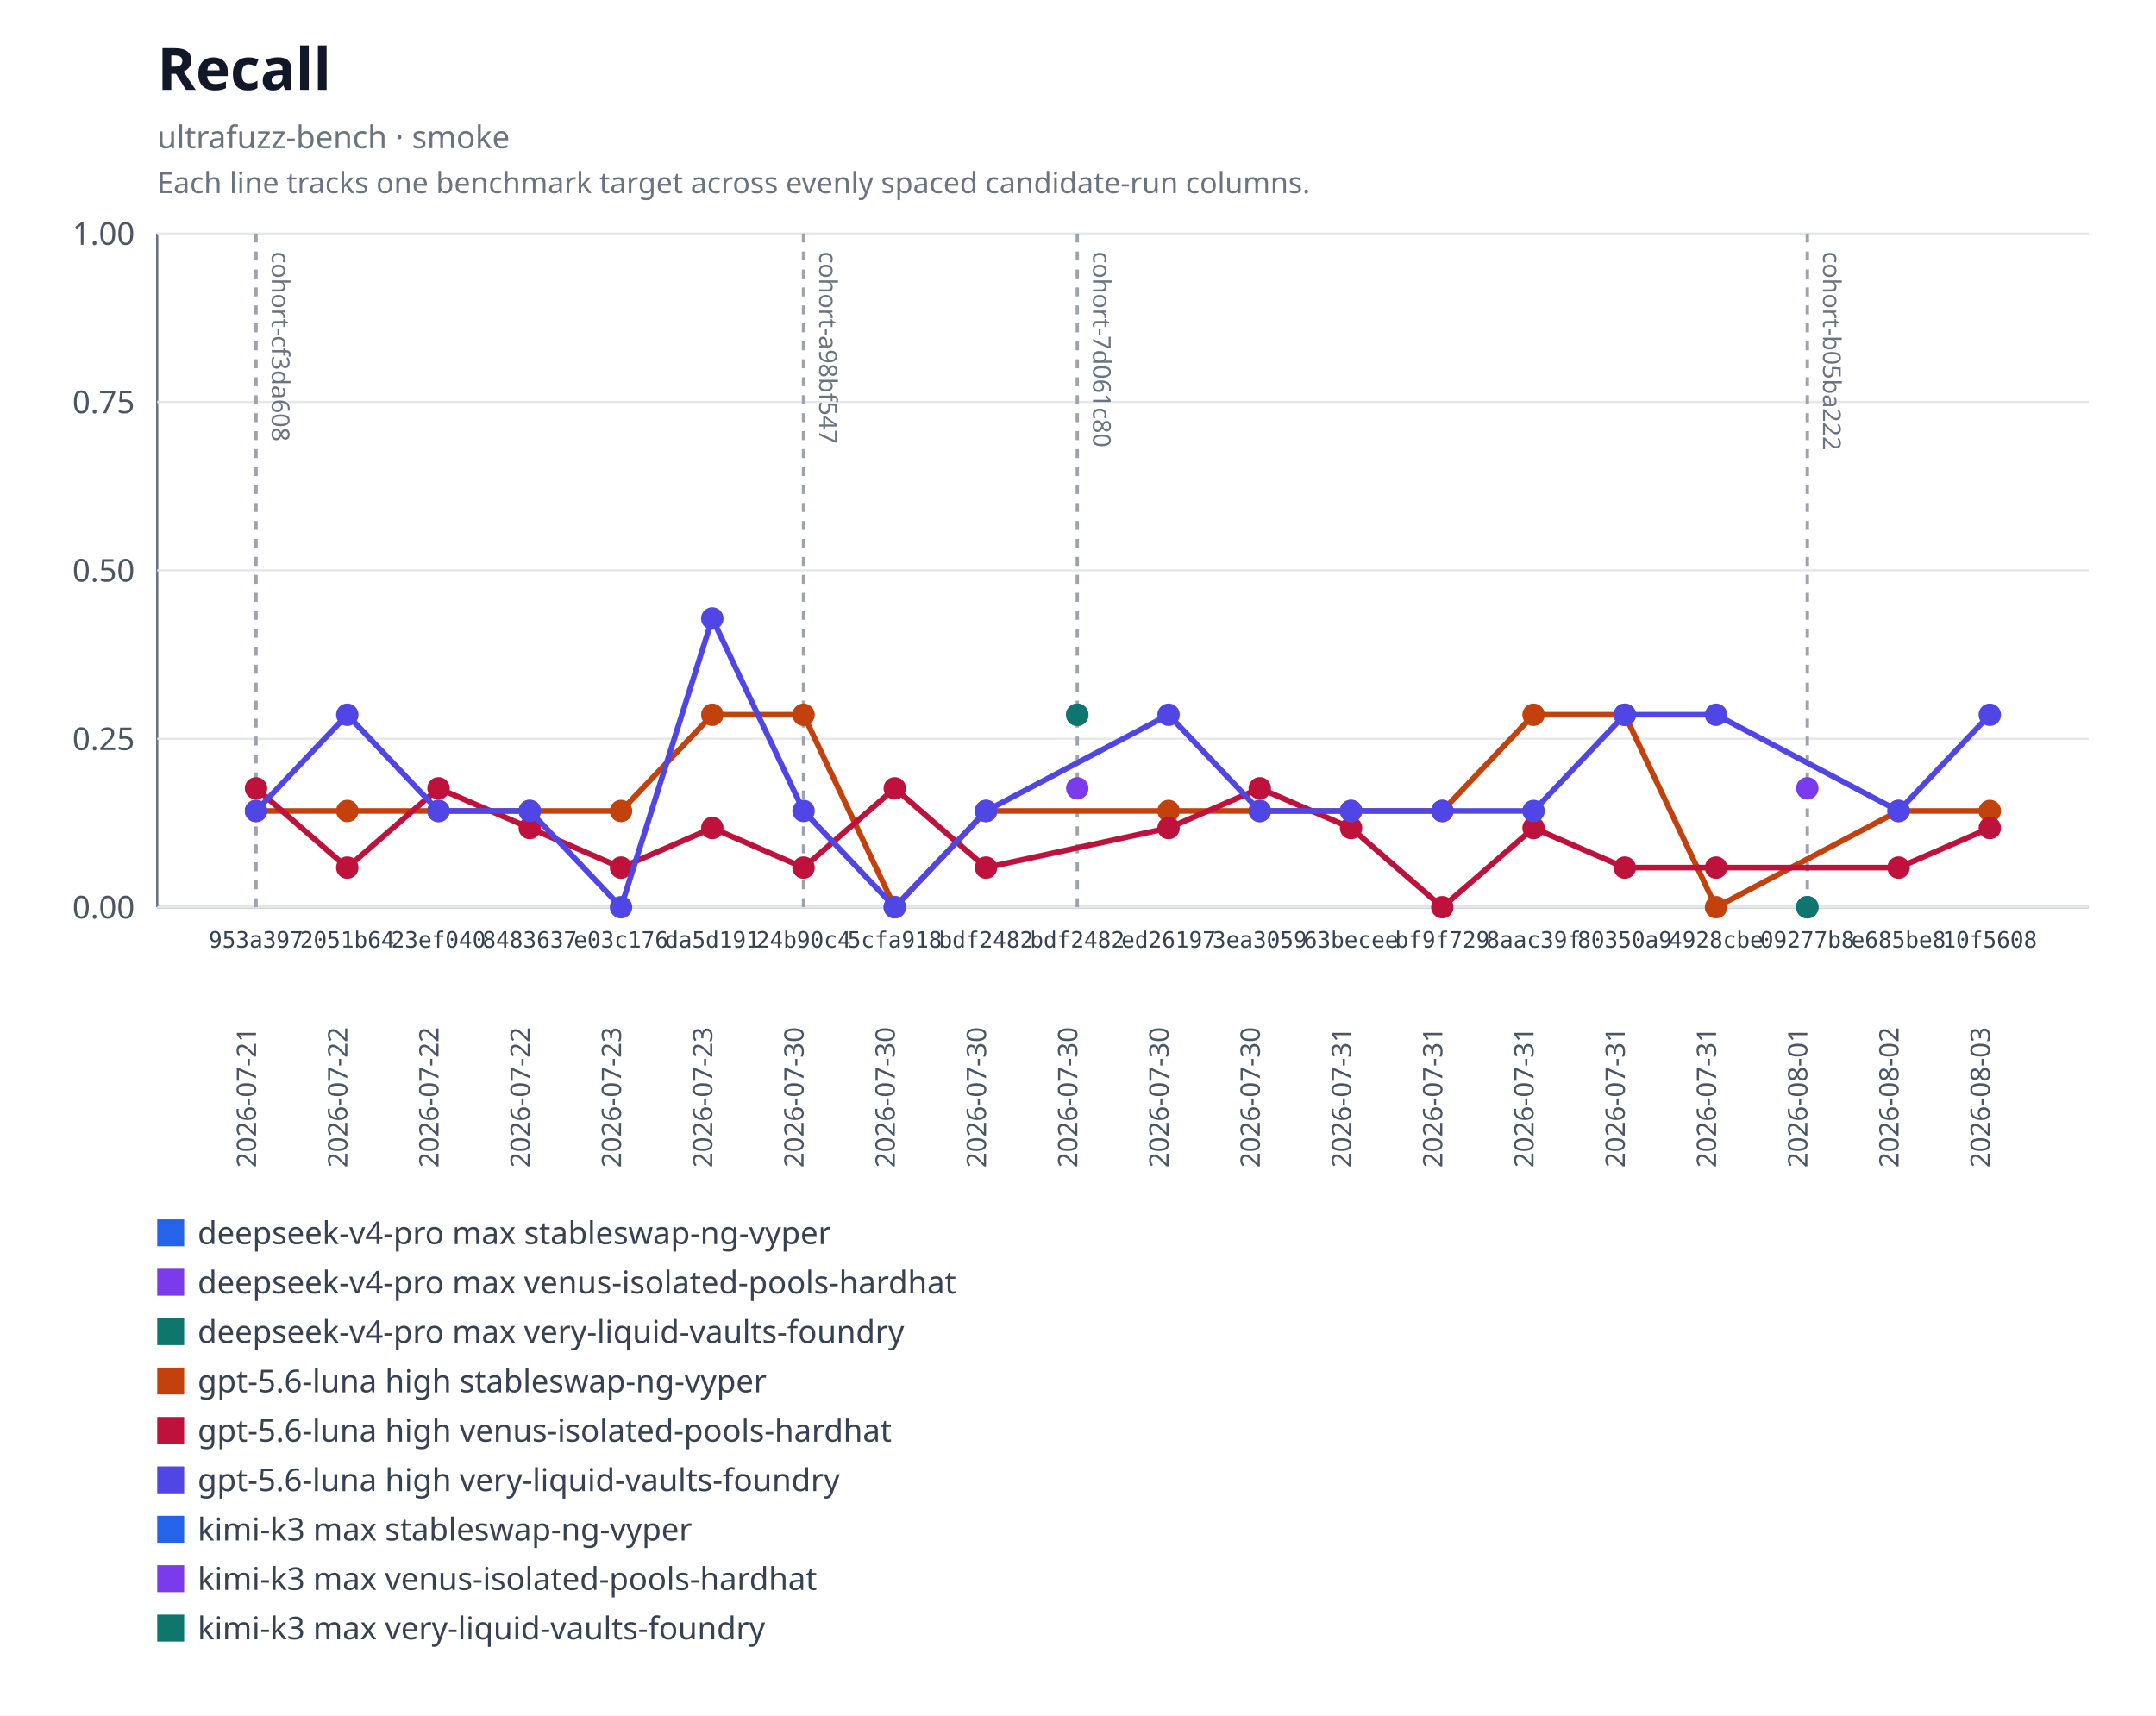
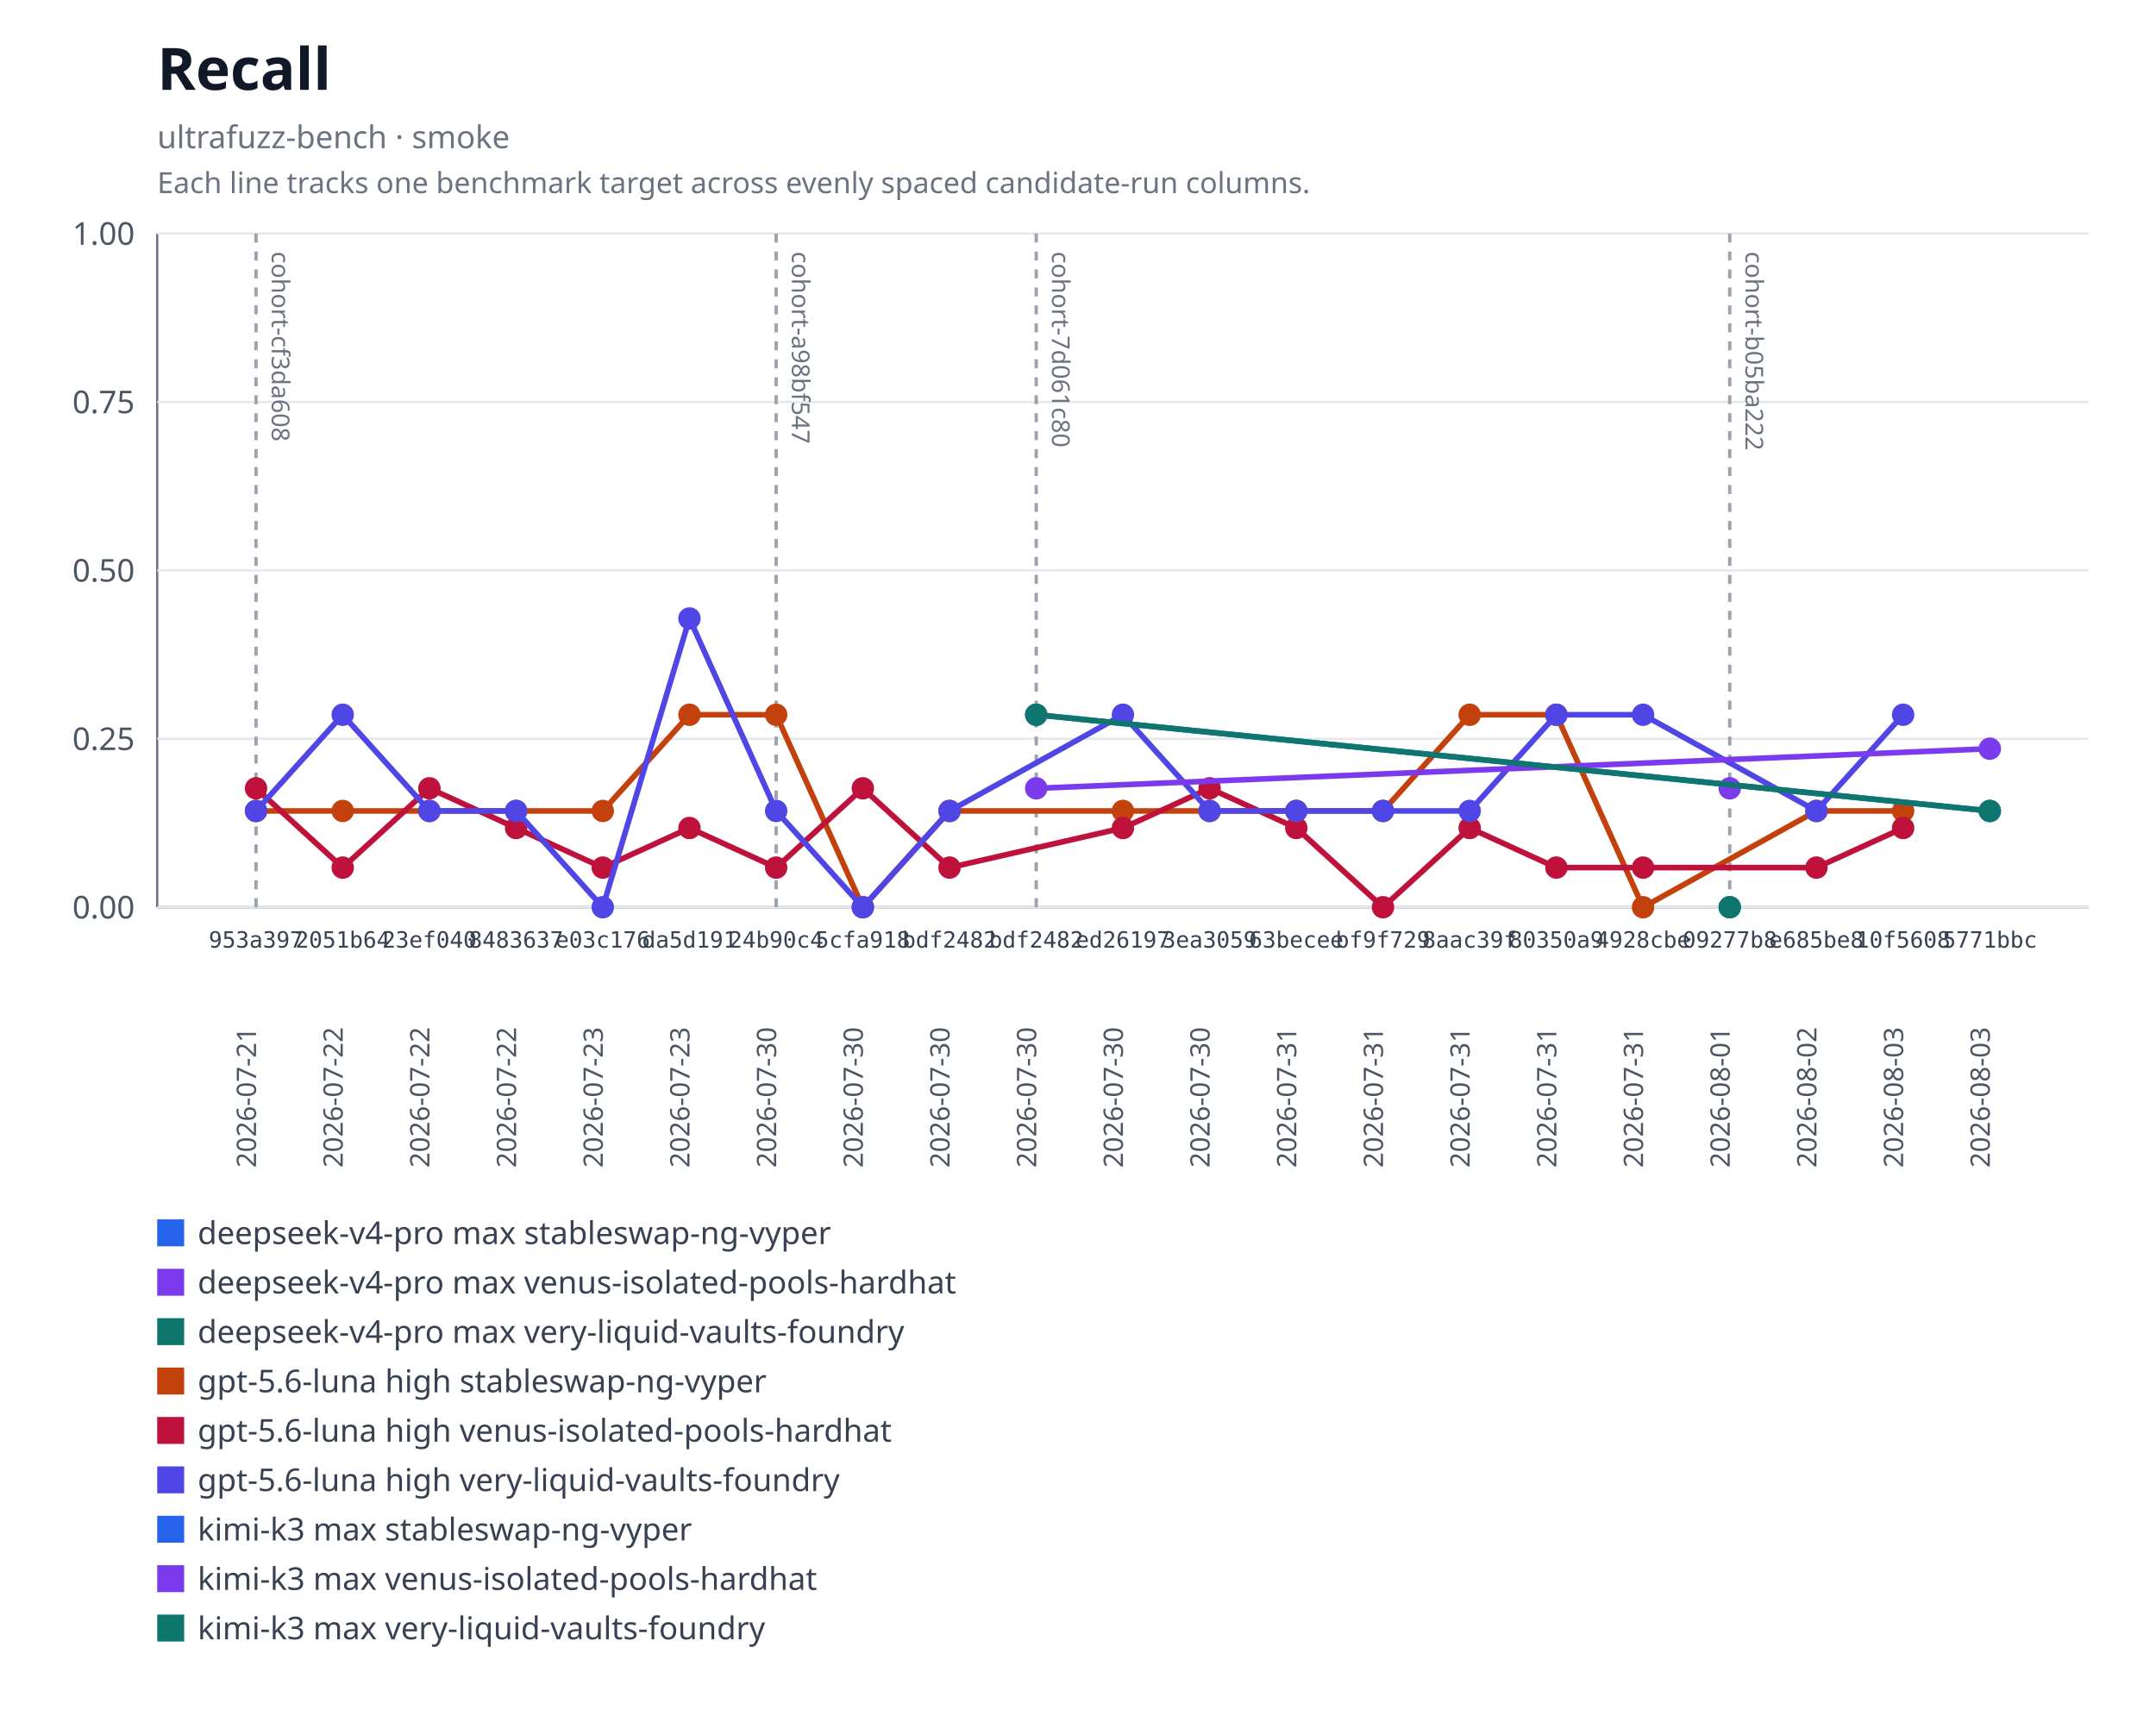
<svg xmlns="http://www.w3.org/2000/svg" xmlns:xlink="http://www.w3.org/1999/xlink" width="960" height="764" viewBox="0 0 960 764" role="img" aria-labelledby="title desc">
  <rect width="960" height="764" fill="#ffffff" />
  <text x="70" y="40" font-family="system-ui, sans-serif" font-size="26" font-weight="600" fill="#111827">Recall</text>
  <text x="70" y="66" font-family="system-ui, sans-serif" font-size="14" fill="#6b7280">ultrafuzz-bench · smoke</text>
  <text x="70" y="86" font-family="system-ui, sans-serif" font-size="13" fill="#6b7280">Each line tracks one benchmark target across evenly spaced candidate-run columns.</text>
  <line x1="70" y1="104" x2="70" y2="404" stroke="#6b7280" />
  <line x1="70" y1="404" x2="930" y2="404" stroke="#6b7280" />
  <line x1="70" y1="404" x2="930" y2="404" stroke="#e5e7eb" />
  <text x="60" y="409" text-anchor="end" font-family="system-ui, sans-serif" font-size="14" fill="#4b5563">0.00</text>
  <line x1="70" y1="329" x2="930" y2="329" stroke="#e5e7eb" />
  <text x="60" y="334" text-anchor="end" font-family="system-ui, sans-serif" font-size="14" fill="#4b5563">0.25</text>
  <line x1="70" y1="254" x2="930" y2="254" stroke="#e5e7eb" />
  <text x="60" y="259" text-anchor="end" font-family="system-ui, sans-serif" font-size="14" fill="#4b5563">0.50</text>
  <line x1="70" y1="179" x2="930" y2="179" stroke="#e5e7eb" />
  <text x="60" y="184" text-anchor="end" font-family="system-ui, sans-serif" font-size="14" fill="#4b5563">0.75</text>
  <line x1="70" y1="104" x2="930" y2="104" stroke="#e5e7eb" />
  <text x="60" y="109" text-anchor="end" font-family="system-ui, sans-serif" font-size="14" fill="#4b5563">1.00</text>
  <g data-lineage-marker="cohort-cf3da608">
    <line x1="114" y1="104" x2="114" y2="404" stroke="#9ca3af" stroke-width="1.5" stroke-dasharray="4 4" />
    <text transform="translate(121,112) rotate(90)" text-anchor="start" font-family="system-ui, sans-serif" font-size="11" fill="#6b7280">cohort-cf3da608</text>
  </g>
  <g data-lineage-marker="cohort-a98bf547">
-     <line x1="357.79" y1="104" x2="357.79" y2="404" stroke="#9ca3af" stroke-width="1.5" stroke-dasharray="4 4" />
-     <text transform="translate(364.79,112) rotate(90)" text-anchor="start" font-family="system-ui, sans-serif" font-size="11" fill="#6b7280">cohort-a98bf547</text>
+     <line x1="345.6" y1="104" x2="345.6" y2="404" stroke="#9ca3af" stroke-width="1.5" stroke-dasharray="4 4" />
+     <text transform="translate(352.6,112) rotate(90)" text-anchor="start" font-family="system-ui, sans-serif" font-size="11" fill="#6b7280">cohort-a98bf547</text>
  </g>
  <g data-lineage-marker="cohort-7d061c80">
-     <line x1="479.68" y1="104" x2="479.68" y2="404" stroke="#9ca3af" stroke-width="1.5" stroke-dasharray="4 4" />
-     <text transform="translate(486.68,112) rotate(90)" text-anchor="start" font-family="system-ui, sans-serif" font-size="11" fill="#6b7280">cohort-7d061c80</text>
+     <line x1="461.4" y1="104" x2="461.4" y2="404" stroke="#9ca3af" stroke-width="1.5" stroke-dasharray="4 4" />
+     <text transform="translate(468.4,112) rotate(90)" text-anchor="start" font-family="system-ui, sans-serif" font-size="11" fill="#6b7280">cohort-7d061c80</text>
  </g>
  <g data-lineage-marker="cohort-b05ba222">
-     <line x1="804.74" y1="104" x2="804.74" y2="404" stroke="#9ca3af" stroke-width="1.5" stroke-dasharray="4 4" />
-     <text transform="translate(811.74,112) rotate(90)" text-anchor="start" font-family="system-ui, sans-serif" font-size="11" fill="#6b7280">cohort-b05ba222</text>
+     <line x1="770.2" y1="104" x2="770.2" y2="404" stroke="#9ca3af" stroke-width="1.5" stroke-dasharray="4 4" />
+     <text transform="translate(777.2,112) rotate(90)" text-anchor="start" font-family="system-ui, sans-serif" font-size="11" fill="#6b7280">cohort-b05ba222</text>
  </g>
  <a href="https://github.com/monad-developers/ultrafuzz/commit/09277b81397d06cf697403a863c8f29f4e2320b9" xlink:href="https://github.com/monad-developers/ultrafuzz/commit/09277b81397d06cf697403a863c8f29f4e2320b9">
-     <circle cx="804.74" cy="404" r="5" fill="#2563eb" />
+     <circle cx="770.2" cy="404" r="5" fill="#2563eb" />
  </a>
  <a href="https://github.com/monad-developers/ultrafuzz/commit/09277b81397d06cf697403a863c8f29f4e2320b9" xlink:href="https://github.com/monad-developers/ultrafuzz/commit/09277b81397d06cf697403a863c8f29f4e2320b9">
-     <circle cx="804.74" cy="351.05" r="5" fill="#7c3aed" />
+     <circle cx="770.2" cy="351.05" r="5" fill="#7c3aed" />
  </a>
  <a href="https://github.com/monad-developers/ultrafuzz/commit/09277b81397d06cf697403a863c8f29f4e2320b9" xlink:href="https://github.com/monad-developers/ultrafuzz/commit/09277b81397d06cf697403a863c8f29f4e2320b9">
-     <circle cx="804.74" cy="404" r="5" fill="#0f766e" />
-   </a>
-   <polyline fill="none" stroke="#c2410c" stroke-width="2.5" points="114,361.13 154.63,361.13 195.26,361.13 235.89,361.13 276.53,361.13 317.16,318.29 357.79,318.29 398.42,404 439.05,361.13 520.32,361.13 560.95,361.13 601.58,361.13 642.21,361.13 682.84,318.29 723.47,318.29 764.11,404 845.37,361.13 886,361.13" />
+     <circle cx="770.2" cy="404" r="5" fill="#0f766e" />
+   </a>
+   <polyline fill="none" stroke="#c2410c" stroke-width="2.5" points="114,361.13 152.6,361.13 191.2,361.13 229.8,361.13 268.4,361.13 307,318.29 345.6,318.29 384.2,404 422.8,361.13 500,361.13 538.6,361.13 577.2,361.13 615.8,361.13 654.4,318.29 693,318.29 731.6,404 808.8,361.13 847.4,361.13" />
  <a href="https://github.com/monad-developers/ultrafuzz/commit/953a397a860307d3061eef2cad69c80d09ef20f5" xlink:href="https://github.com/monad-developers/ultrafuzz/commit/953a397a860307d3061eef2cad69c80d09ef20f5">
    <circle cx="114" cy="361.13" r="5" fill="#c2410c" />
  </a>
  <a href="https://github.com/monad-developers/ultrafuzz/commit/2051b642d9e31e9402ce1ec8a00b70cc27801f16" xlink:href="https://github.com/monad-developers/ultrafuzz/commit/2051b642d9e31e9402ce1ec8a00b70cc27801f16">
-     <circle cx="154.63" cy="361.13" r="5" fill="#c2410c" />
+     <circle cx="152.6" cy="361.13" r="5" fill="#c2410c" />
  </a>
  <a href="https://github.com/monad-developers/ultrafuzz/commit/23ef040e5ad66603354e3395f7eac77df9b76f06" xlink:href="https://github.com/monad-developers/ultrafuzz/commit/23ef040e5ad66603354e3395f7eac77df9b76f06">
-     <circle cx="195.26" cy="361.13" r="5" fill="#c2410c" />
+     <circle cx="191.2" cy="361.13" r="5" fill="#c2410c" />
  </a>
  <a href="https://github.com/monad-developers/ultrafuzz/commit/84836379f09e6e84ff0da059f7e26a2a38e4cc98" xlink:href="https://github.com/monad-developers/ultrafuzz/commit/84836379f09e6e84ff0da059f7e26a2a38e4cc98">
-     <circle cx="235.89" cy="361.13" r="5" fill="#c2410c" />
+     <circle cx="229.8" cy="361.13" r="5" fill="#c2410c" />
  </a>
  <a href="https://github.com/monad-developers/ultrafuzz/commit/e03c176587f695fe711b8123f88c2cbbcfca36af" xlink:href="https://github.com/monad-developers/ultrafuzz/commit/e03c176587f695fe711b8123f88c2cbbcfca36af">
-     <circle cx="276.53" cy="361.13" r="5" fill="#c2410c" />
+     <circle cx="268.4" cy="361.13" r="5" fill="#c2410c" />
  </a>
  <a href="https://github.com/monad-developers/ultrafuzz/commit/da5d191b03f61b4e07149c10d29bbd7542511889" xlink:href="https://github.com/monad-developers/ultrafuzz/commit/da5d191b03f61b4e07149c10d29bbd7542511889">
-     <circle cx="317.16" cy="318.29" r="5" fill="#c2410c" />
+     <circle cx="307" cy="318.29" r="5" fill="#c2410c" />
  </a>
  <a href="https://github.com/monad-developers/ultrafuzz/commit/24b90c4d2a03ece561b3b1b988cfa2508c088013" xlink:href="https://github.com/monad-developers/ultrafuzz/commit/24b90c4d2a03ece561b3b1b988cfa2508c088013">
-     <circle cx="357.79" cy="318.29" r="5" fill="#c2410c" />
+     <circle cx="345.6" cy="318.29" r="5" fill="#c2410c" />
  </a>
  <a href="https://github.com/monad-developers/ultrafuzz/commit/5cfa918db7448aeb92b6b8aa66f687a9359b71e6" xlink:href="https://github.com/monad-developers/ultrafuzz/commit/5cfa918db7448aeb92b6b8aa66f687a9359b71e6">
-     <circle cx="398.42" cy="404" r="5" fill="#c2410c" />
-   </a>
-   <a href="https://github.com/monad-developers/ultrafuzz/commit/bdf2482db2ad359aa9b48775e73206fa37f32278" xlink:href="https://github.com/monad-developers/ultrafuzz/commit/bdf2482db2ad359aa9b48775e73206fa37f32278">
-     <circle cx="439.05" cy="361.13" r="5" fill="#c2410c" />
+     <circle cx="384.2" cy="404" r="5" fill="#c2410c" />
+   </a>
+   <a href="https://github.com/monad-developers/ultrafuzz/commit/bdf2482db2ad359aa9b48775e73206fa37f32278" xlink:href="https://github.com/monad-developers/ultrafuzz/commit/bdf2482db2ad359aa9b48775e73206fa37f32278">
+     <circle cx="422.8" cy="361.13" r="5" fill="#c2410c" />
  </a>
  <a href="https://github.com/monad-developers/ultrafuzz/commit/ed26197c6c6cf5c7d21e35b9f2c9f5cb85fcac8e" xlink:href="https://github.com/monad-developers/ultrafuzz/commit/ed26197c6c6cf5c7d21e35b9f2c9f5cb85fcac8e">
-     <circle cx="520.32" cy="361.13" r="5" fill="#c2410c" />
+     <circle cx="500" cy="361.13" r="5" fill="#c2410c" />
  </a>
  <a href="https://github.com/monad-developers/ultrafuzz/commit/3ea30591805bdb0dda96ae56efa08419e7b4a506" xlink:href="https://github.com/monad-developers/ultrafuzz/commit/3ea30591805bdb0dda96ae56efa08419e7b4a506">
-     <circle cx="560.95" cy="361.13" r="5" fill="#c2410c" />
+     <circle cx="538.6" cy="361.13" r="5" fill="#c2410c" />
  </a>
  <a href="https://github.com/monad-developers/ultrafuzz/commit/63becee294476e3e750a79163c01634138b94282" xlink:href="https://github.com/monad-developers/ultrafuzz/commit/63becee294476e3e750a79163c01634138b94282">
-     <circle cx="601.58" cy="361.13" r="5" fill="#c2410c" />
+     <circle cx="577.2" cy="361.13" r="5" fill="#c2410c" />
  </a>
  <a href="https://github.com/monad-developers/ultrafuzz/commit/bf9f729656bd4d2b0e8860c560cc3a1716a3dca0" xlink:href="https://github.com/monad-developers/ultrafuzz/commit/bf9f729656bd4d2b0e8860c560cc3a1716a3dca0">
-     <circle cx="642.21" cy="361.13" r="5" fill="#c2410c" />
+     <circle cx="615.8" cy="361.13" r="5" fill="#c2410c" />
  </a>
  <a href="https://github.com/monad-developers/ultrafuzz/commit/8aac39f661655f98f6e9ba2be71c079d650e2223" xlink:href="https://github.com/monad-developers/ultrafuzz/commit/8aac39f661655f98f6e9ba2be71c079d650e2223">
-     <circle cx="682.84" cy="318.29" r="5" fill="#c2410c" />
+     <circle cx="654.4" cy="318.29" r="5" fill="#c2410c" />
  </a>
  <a href="https://github.com/monad-developers/ultrafuzz/commit/80350a94d72cb12c6e22427fcc925ba21777a309" xlink:href="https://github.com/monad-developers/ultrafuzz/commit/80350a94d72cb12c6e22427fcc925ba21777a309">
-     <circle cx="723.47" cy="318.29" r="5" fill="#c2410c" />
+     <circle cx="693" cy="318.29" r="5" fill="#c2410c" />
  </a>
  <a href="https://github.com/monad-developers/ultrafuzz/commit/4928cbe154027060b4b9d9e63e9414a6a0547022" xlink:href="https://github.com/monad-developers/ultrafuzz/commit/4928cbe154027060b4b9d9e63e9414a6a0547022">
-     <circle cx="764.11" cy="404" r="5" fill="#c2410c" />
+     <circle cx="731.6" cy="404" r="5" fill="#c2410c" />
  </a>
  <a href="https://github.com/monad-developers/ultrafuzz/commit/e685be803fb66b20e1a95861e825977bfb44688d" xlink:href="https://github.com/monad-developers/ultrafuzz/commit/e685be803fb66b20e1a95861e825977bfb44688d">
-     <circle cx="845.37" cy="361.13" r="5" fill="#c2410c" />
+     <circle cx="808.8" cy="361.13" r="5" fill="#c2410c" />
  </a>
  <a href="https://github.com/monad-developers/ultrafuzz/commit/10f56085d502872dc4bea66c9101053c73eced29" xlink:href="https://github.com/monad-developers/ultrafuzz/commit/10f56085d502872dc4bea66c9101053c73eced29">
-     <circle cx="886" cy="361.13" r="5" fill="#c2410c" />
-   </a>
-   <polyline fill="none" stroke="#be123c" stroke-width="2.5" points="114,351.05 154.63,386.36 195.26,351.05 235.89,368.72 276.53,386.36 317.16,368.72 357.79,386.36 398.42,351.05 439.05,386.36 520.32,368.72 560.95,351.05 601.58,368.72 642.21,404 682.84,368.72 723.47,386.36 764.11,386.36 845.37,386.36 886,368.72" />
+     <circle cx="847.4" cy="361.13" r="5" fill="#c2410c" />
+   </a>
+   <polyline fill="none" stroke="#be123c" stroke-width="2.5" points="114,351.05 152.6,386.36 191.2,351.05 229.8,368.72 268.4,386.36 307,368.72 345.6,386.36 384.2,351.05 422.8,386.36 500,368.72 538.6,351.05 577.2,368.72 615.8,404 654.4,368.72 693,386.36 731.6,386.36 808.8,386.36 847.4,368.72" />
  <a href="https://github.com/monad-developers/ultrafuzz/commit/953a397a860307d3061eef2cad69c80d09ef20f5" xlink:href="https://github.com/monad-developers/ultrafuzz/commit/953a397a860307d3061eef2cad69c80d09ef20f5">
    <circle cx="114" cy="351.05" r="5" fill="#be123c" />
  </a>
  <a href="https://github.com/monad-developers/ultrafuzz/commit/2051b642d9e31e9402ce1ec8a00b70cc27801f16" xlink:href="https://github.com/monad-developers/ultrafuzz/commit/2051b642d9e31e9402ce1ec8a00b70cc27801f16">
-     <circle cx="154.63" cy="386.36" r="5" fill="#be123c" />
+     <circle cx="152.6" cy="386.36" r="5" fill="#be123c" />
  </a>
  <a href="https://github.com/monad-developers/ultrafuzz/commit/23ef040e5ad66603354e3395f7eac77df9b76f06" xlink:href="https://github.com/monad-developers/ultrafuzz/commit/23ef040e5ad66603354e3395f7eac77df9b76f06">
-     <circle cx="195.26" cy="351.05" r="5" fill="#be123c" />
+     <circle cx="191.2" cy="351.05" r="5" fill="#be123c" />
  </a>
  <a href="https://github.com/monad-developers/ultrafuzz/commit/84836379f09e6e84ff0da059f7e26a2a38e4cc98" xlink:href="https://github.com/monad-developers/ultrafuzz/commit/84836379f09e6e84ff0da059f7e26a2a38e4cc98">
-     <circle cx="235.89" cy="368.72" r="5" fill="#be123c" />
+     <circle cx="229.8" cy="368.72" r="5" fill="#be123c" />
  </a>
  <a href="https://github.com/monad-developers/ultrafuzz/commit/e03c176587f695fe711b8123f88c2cbbcfca36af" xlink:href="https://github.com/monad-developers/ultrafuzz/commit/e03c176587f695fe711b8123f88c2cbbcfca36af">
-     <circle cx="276.53" cy="386.36" r="5" fill="#be123c" />
+     <circle cx="268.4" cy="386.36" r="5" fill="#be123c" />
  </a>
  <a href="https://github.com/monad-developers/ultrafuzz/commit/da5d191b03f61b4e07149c10d29bbd7542511889" xlink:href="https://github.com/monad-developers/ultrafuzz/commit/da5d191b03f61b4e07149c10d29bbd7542511889">
-     <circle cx="317.16" cy="368.72" r="5" fill="#be123c" />
+     <circle cx="307" cy="368.72" r="5" fill="#be123c" />
  </a>
  <a href="https://github.com/monad-developers/ultrafuzz/commit/24b90c4d2a03ece561b3b1b988cfa2508c088013" xlink:href="https://github.com/monad-developers/ultrafuzz/commit/24b90c4d2a03ece561b3b1b988cfa2508c088013">
-     <circle cx="357.79" cy="386.36" r="5" fill="#be123c" />
+     <circle cx="345.6" cy="386.36" r="5" fill="#be123c" />
  </a>
  <a href="https://github.com/monad-developers/ultrafuzz/commit/5cfa918db7448aeb92b6b8aa66f687a9359b71e6" xlink:href="https://github.com/monad-developers/ultrafuzz/commit/5cfa918db7448aeb92b6b8aa66f687a9359b71e6">
-     <circle cx="398.42" cy="351.05" r="5" fill="#be123c" />
-   </a>
-   <a href="https://github.com/monad-developers/ultrafuzz/commit/bdf2482db2ad359aa9b48775e73206fa37f32278" xlink:href="https://github.com/monad-developers/ultrafuzz/commit/bdf2482db2ad359aa9b48775e73206fa37f32278">
-     <circle cx="439.05" cy="386.36" r="5" fill="#be123c" />
+     <circle cx="384.2" cy="351.05" r="5" fill="#be123c" />
+   </a>
+   <a href="https://github.com/monad-developers/ultrafuzz/commit/bdf2482db2ad359aa9b48775e73206fa37f32278" xlink:href="https://github.com/monad-developers/ultrafuzz/commit/bdf2482db2ad359aa9b48775e73206fa37f32278">
+     <circle cx="422.8" cy="386.36" r="5" fill="#be123c" />
  </a>
  <a href="https://github.com/monad-developers/ultrafuzz/commit/ed26197c6c6cf5c7d21e35b9f2c9f5cb85fcac8e" xlink:href="https://github.com/monad-developers/ultrafuzz/commit/ed26197c6c6cf5c7d21e35b9f2c9f5cb85fcac8e">
-     <circle cx="520.32" cy="368.72" r="5" fill="#be123c" />
+     <circle cx="500" cy="368.72" r="5" fill="#be123c" />
  </a>
  <a href="https://github.com/monad-developers/ultrafuzz/commit/3ea30591805bdb0dda96ae56efa08419e7b4a506" xlink:href="https://github.com/monad-developers/ultrafuzz/commit/3ea30591805bdb0dda96ae56efa08419e7b4a506">
-     <circle cx="560.95" cy="351.05" r="5" fill="#be123c" />
+     <circle cx="538.6" cy="351.05" r="5" fill="#be123c" />
  </a>
  <a href="https://github.com/monad-developers/ultrafuzz/commit/63becee294476e3e750a79163c01634138b94282" xlink:href="https://github.com/monad-developers/ultrafuzz/commit/63becee294476e3e750a79163c01634138b94282">
-     <circle cx="601.58" cy="368.72" r="5" fill="#be123c" />
+     <circle cx="577.2" cy="368.72" r="5" fill="#be123c" />
  </a>
  <a href="https://github.com/monad-developers/ultrafuzz/commit/bf9f729656bd4d2b0e8860c560cc3a1716a3dca0" xlink:href="https://github.com/monad-developers/ultrafuzz/commit/bf9f729656bd4d2b0e8860c560cc3a1716a3dca0">
-     <circle cx="642.21" cy="404" r="5" fill="#be123c" />
+     <circle cx="615.8" cy="404" r="5" fill="#be123c" />
  </a>
  <a href="https://github.com/monad-developers/ultrafuzz/commit/8aac39f661655f98f6e9ba2be71c079d650e2223" xlink:href="https://github.com/monad-developers/ultrafuzz/commit/8aac39f661655f98f6e9ba2be71c079d650e2223">
-     <circle cx="682.84" cy="368.72" r="5" fill="#be123c" />
+     <circle cx="654.4" cy="368.72" r="5" fill="#be123c" />
  </a>
  <a href="https://github.com/monad-developers/ultrafuzz/commit/80350a94d72cb12c6e22427fcc925ba21777a309" xlink:href="https://github.com/monad-developers/ultrafuzz/commit/80350a94d72cb12c6e22427fcc925ba21777a309">
-     <circle cx="723.47" cy="386.36" r="5" fill="#be123c" />
+     <circle cx="693" cy="386.36" r="5" fill="#be123c" />
  </a>
  <a href="https://github.com/monad-developers/ultrafuzz/commit/4928cbe154027060b4b9d9e63e9414a6a0547022" xlink:href="https://github.com/monad-developers/ultrafuzz/commit/4928cbe154027060b4b9d9e63e9414a6a0547022">
-     <circle cx="764.11" cy="386.36" r="5" fill="#be123c" />
+     <circle cx="731.6" cy="386.36" r="5" fill="#be123c" />
  </a>
  <a href="https://github.com/monad-developers/ultrafuzz/commit/e685be803fb66b20e1a95861e825977bfb44688d" xlink:href="https://github.com/monad-developers/ultrafuzz/commit/e685be803fb66b20e1a95861e825977bfb44688d">
-     <circle cx="845.37" cy="386.36" r="5" fill="#be123c" />
+     <circle cx="808.8" cy="386.36" r="5" fill="#be123c" />
  </a>
  <a href="https://github.com/monad-developers/ultrafuzz/commit/10f56085d502872dc4bea66c9101053c73eced29" xlink:href="https://github.com/monad-developers/ultrafuzz/commit/10f56085d502872dc4bea66c9101053c73eced29">
-     <circle cx="886" cy="368.72" r="5" fill="#be123c" />
-   </a>
-   <polyline fill="none" stroke="#4f46e5" stroke-width="2.5" points="114,361.13 154.63,318.29 195.26,361.13 235.89,361.13 276.53,404 317.16,275.42 357.79,361.13 398.42,404 439.05,361.13 520.32,318.29 560.95,361.13 601.58,361.13 642.21,361.13 682.84,361.13 723.47,318.29 764.11,318.29 845.37,361.13 886,318.29" />
+     <circle cx="847.4" cy="368.72" r="5" fill="#be123c" />
+   </a>
+   <polyline fill="none" stroke="#4f46e5" stroke-width="2.5" points="114,361.13 152.6,318.29 191.2,361.13 229.8,361.13 268.4,404 307,275.42 345.6,361.13 384.2,404 422.8,361.13 500,318.29 538.6,361.13 577.2,361.13 615.8,361.13 654.4,361.13 693,318.29 731.6,318.29 808.8,361.13 847.4,318.29" />
  <a href="https://github.com/monad-developers/ultrafuzz/commit/953a397a860307d3061eef2cad69c80d09ef20f5" xlink:href="https://github.com/monad-developers/ultrafuzz/commit/953a397a860307d3061eef2cad69c80d09ef20f5">
    <circle cx="114" cy="361.13" r="5" fill="#4f46e5" />
  </a>
  <a href="https://github.com/monad-developers/ultrafuzz/commit/2051b642d9e31e9402ce1ec8a00b70cc27801f16" xlink:href="https://github.com/monad-developers/ultrafuzz/commit/2051b642d9e31e9402ce1ec8a00b70cc27801f16">
-     <circle cx="154.63" cy="318.29" r="5" fill="#4f46e5" />
+     <circle cx="152.6" cy="318.29" r="5" fill="#4f46e5" />
  </a>
  <a href="https://github.com/monad-developers/ultrafuzz/commit/23ef040e5ad66603354e3395f7eac77df9b76f06" xlink:href="https://github.com/monad-developers/ultrafuzz/commit/23ef040e5ad66603354e3395f7eac77df9b76f06">
-     <circle cx="195.26" cy="361.13" r="5" fill="#4f46e5" />
+     <circle cx="191.2" cy="361.13" r="5" fill="#4f46e5" />
  </a>
  <a href="https://github.com/monad-developers/ultrafuzz/commit/84836379f09e6e84ff0da059f7e26a2a38e4cc98" xlink:href="https://github.com/monad-developers/ultrafuzz/commit/84836379f09e6e84ff0da059f7e26a2a38e4cc98">
-     <circle cx="235.89" cy="361.13" r="5" fill="#4f46e5" />
+     <circle cx="229.8" cy="361.13" r="5" fill="#4f46e5" />
  </a>
  <a href="https://github.com/monad-developers/ultrafuzz/commit/e03c176587f695fe711b8123f88c2cbbcfca36af" xlink:href="https://github.com/monad-developers/ultrafuzz/commit/e03c176587f695fe711b8123f88c2cbbcfca36af">
-     <circle cx="276.53" cy="404" r="5" fill="#4f46e5" />
+     <circle cx="268.4" cy="404" r="5" fill="#4f46e5" />
  </a>
  <a href="https://github.com/monad-developers/ultrafuzz/commit/da5d191b03f61b4e07149c10d29bbd7542511889" xlink:href="https://github.com/monad-developers/ultrafuzz/commit/da5d191b03f61b4e07149c10d29bbd7542511889">
-     <circle cx="317.16" cy="275.42" r="5" fill="#4f46e5" />
+     <circle cx="307" cy="275.42" r="5" fill="#4f46e5" />
  </a>
  <a href="https://github.com/monad-developers/ultrafuzz/commit/24b90c4d2a03ece561b3b1b988cfa2508c088013" xlink:href="https://github.com/monad-developers/ultrafuzz/commit/24b90c4d2a03ece561b3b1b988cfa2508c088013">
-     <circle cx="357.79" cy="361.13" r="5" fill="#4f46e5" />
+     <circle cx="345.6" cy="361.13" r="5" fill="#4f46e5" />
  </a>
  <a href="https://github.com/monad-developers/ultrafuzz/commit/5cfa918db7448aeb92b6b8aa66f687a9359b71e6" xlink:href="https://github.com/monad-developers/ultrafuzz/commit/5cfa918db7448aeb92b6b8aa66f687a9359b71e6">
-     <circle cx="398.42" cy="404" r="5" fill="#4f46e5" />
-   </a>
-   <a href="https://github.com/monad-developers/ultrafuzz/commit/bdf2482db2ad359aa9b48775e73206fa37f32278" xlink:href="https://github.com/monad-developers/ultrafuzz/commit/bdf2482db2ad359aa9b48775e73206fa37f32278">
-     <circle cx="439.05" cy="361.13" r="5" fill="#4f46e5" />
+     <circle cx="384.2" cy="404" r="5" fill="#4f46e5" />
+   </a>
+   <a href="https://github.com/monad-developers/ultrafuzz/commit/bdf2482db2ad359aa9b48775e73206fa37f32278" xlink:href="https://github.com/monad-developers/ultrafuzz/commit/bdf2482db2ad359aa9b48775e73206fa37f32278">
+     <circle cx="422.8" cy="361.13" r="5" fill="#4f46e5" />
  </a>
  <a href="https://github.com/monad-developers/ultrafuzz/commit/ed26197c6c6cf5c7d21e35b9f2c9f5cb85fcac8e" xlink:href="https://github.com/monad-developers/ultrafuzz/commit/ed26197c6c6cf5c7d21e35b9f2c9f5cb85fcac8e">
-     <circle cx="520.32" cy="318.29" r="5" fill="#4f46e5" />
+     <circle cx="500" cy="318.29" r="5" fill="#4f46e5" />
  </a>
  <a href="https://github.com/monad-developers/ultrafuzz/commit/3ea30591805bdb0dda96ae56efa08419e7b4a506" xlink:href="https://github.com/monad-developers/ultrafuzz/commit/3ea30591805bdb0dda96ae56efa08419e7b4a506">
-     <circle cx="560.95" cy="361.13" r="5" fill="#4f46e5" />
+     <circle cx="538.6" cy="361.13" r="5" fill="#4f46e5" />
  </a>
  <a href="https://github.com/monad-developers/ultrafuzz/commit/63becee294476e3e750a79163c01634138b94282" xlink:href="https://github.com/monad-developers/ultrafuzz/commit/63becee294476e3e750a79163c01634138b94282">
-     <circle cx="601.58" cy="361.13" r="5" fill="#4f46e5" />
+     <circle cx="577.2" cy="361.13" r="5" fill="#4f46e5" />
  </a>
  <a href="https://github.com/monad-developers/ultrafuzz/commit/bf9f729656bd4d2b0e8860c560cc3a1716a3dca0" xlink:href="https://github.com/monad-developers/ultrafuzz/commit/bf9f729656bd4d2b0e8860c560cc3a1716a3dca0">
-     <circle cx="642.21" cy="361.13" r="5" fill="#4f46e5" />
+     <circle cx="615.8" cy="361.13" r="5" fill="#4f46e5" />
  </a>
  <a href="https://github.com/monad-developers/ultrafuzz/commit/8aac39f661655f98f6e9ba2be71c079d650e2223" xlink:href="https://github.com/monad-developers/ultrafuzz/commit/8aac39f661655f98f6e9ba2be71c079d650e2223">
-     <circle cx="682.84" cy="361.13" r="5" fill="#4f46e5" />
+     <circle cx="654.4" cy="361.13" r="5" fill="#4f46e5" />
  </a>
  <a href="https://github.com/monad-developers/ultrafuzz/commit/80350a94d72cb12c6e22427fcc925ba21777a309" xlink:href="https://github.com/monad-developers/ultrafuzz/commit/80350a94d72cb12c6e22427fcc925ba21777a309">
-     <circle cx="723.47" cy="318.29" r="5" fill="#4f46e5" />
+     <circle cx="693" cy="318.29" r="5" fill="#4f46e5" />
  </a>
  <a href="https://github.com/monad-developers/ultrafuzz/commit/4928cbe154027060b4b9d9e63e9414a6a0547022" xlink:href="https://github.com/monad-developers/ultrafuzz/commit/4928cbe154027060b4b9d9e63e9414a6a0547022">
-     <circle cx="764.11" cy="318.29" r="5" fill="#4f46e5" />
+     <circle cx="731.6" cy="318.29" r="5" fill="#4f46e5" />
  </a>
  <a href="https://github.com/monad-developers/ultrafuzz/commit/e685be803fb66b20e1a95861e825977bfb44688d" xlink:href="https://github.com/monad-developers/ultrafuzz/commit/e685be803fb66b20e1a95861e825977bfb44688d">
-     <circle cx="845.37" cy="361.13" r="5" fill="#4f46e5" />
+     <circle cx="808.8" cy="361.13" r="5" fill="#4f46e5" />
  </a>
  <a href="https://github.com/monad-developers/ultrafuzz/commit/10f56085d502872dc4bea66c9101053c73eced29" xlink:href="https://github.com/monad-developers/ultrafuzz/commit/10f56085d502872dc4bea66c9101053c73eced29">
-     <circle cx="886" cy="318.29" r="5" fill="#4f46e5" />
-   </a>
-   <a href="https://github.com/monad-developers/ultrafuzz/commit/bdf2482db2ad359aa9b48775e73206fa37f32278" xlink:href="https://github.com/monad-developers/ultrafuzz/commit/bdf2482db2ad359aa9b48775e73206fa37f32278">
-     <circle cx="479.68" cy="318.29" r="5" fill="#2563eb" />
-   </a>
-   <a href="https://github.com/monad-developers/ultrafuzz/commit/bdf2482db2ad359aa9b48775e73206fa37f32278" xlink:href="https://github.com/monad-developers/ultrafuzz/commit/bdf2482db2ad359aa9b48775e73206fa37f32278">
-     <circle cx="479.68" cy="351.05" r="5" fill="#7c3aed" />
-   </a>
-   <a href="https://github.com/monad-developers/ultrafuzz/commit/bdf2482db2ad359aa9b48775e73206fa37f32278" xlink:href="https://github.com/monad-developers/ultrafuzz/commit/bdf2482db2ad359aa9b48775e73206fa37f32278">
-     <circle cx="479.68" cy="318.29" r="5" fill="#0f766e" />
+     <circle cx="847.4" cy="318.29" r="5" fill="#4f46e5" />
+   </a>
+   <polyline fill="none" stroke="#2563eb" stroke-width="2.5" points="461.4,318.29 886,361.13" />
+   <a href="https://github.com/monad-developers/ultrafuzz/commit/bdf2482db2ad359aa9b48775e73206fa37f32278" xlink:href="https://github.com/monad-developers/ultrafuzz/commit/bdf2482db2ad359aa9b48775e73206fa37f32278">
+     <circle cx="461.4" cy="318.29" r="5" fill="#2563eb" />
+   </a>
+   <a href="https://github.com/monad-developers/ultrafuzz/commit/5771bbcb44218fd64e14580443b2502cdf11dad8" xlink:href="https://github.com/monad-developers/ultrafuzz/commit/5771bbcb44218fd64e14580443b2502cdf11dad8">
+     <circle cx="886" cy="361.13" r="5" fill="#2563eb" />
+   </a>
+   <polyline fill="none" stroke="#7c3aed" stroke-width="2.5" points="461.4,351.05 886,333.41" />
+   <a href="https://github.com/monad-developers/ultrafuzz/commit/bdf2482db2ad359aa9b48775e73206fa37f32278" xlink:href="https://github.com/monad-developers/ultrafuzz/commit/bdf2482db2ad359aa9b48775e73206fa37f32278">
+     <circle cx="461.4" cy="351.05" r="5" fill="#7c3aed" />
+   </a>
+   <a href="https://github.com/monad-developers/ultrafuzz/commit/5771bbcb44218fd64e14580443b2502cdf11dad8" xlink:href="https://github.com/monad-developers/ultrafuzz/commit/5771bbcb44218fd64e14580443b2502cdf11dad8">
+     <circle cx="886" cy="333.41" r="5" fill="#7c3aed" />
+   </a>
+   <polyline fill="none" stroke="#0f766e" stroke-width="2.5" points="461.4,318.29 886,361.13" />
+   <a href="https://github.com/monad-developers/ultrafuzz/commit/bdf2482db2ad359aa9b48775e73206fa37f32278" xlink:href="https://github.com/monad-developers/ultrafuzz/commit/bdf2482db2ad359aa9b48775e73206fa37f32278">
+     <circle cx="461.4" cy="318.29" r="5" fill="#0f766e" />
+   </a>
+   <a href="https://github.com/monad-developers/ultrafuzz/commit/5771bbcb44218fd64e14580443b2502cdf11dad8" xlink:href="https://github.com/monad-developers/ultrafuzz/commit/5771bbcb44218fd64e14580443b2502cdf11dad8">
+     <circle cx="886" cy="361.13" r="5" fill="#0f766e" />
  </a>
  <text x="114" y="422" text-anchor="middle" font-family="ui-monospace, monospace" font-size="10" fill="#374151">953a397</text>
  <text transform="translate(114,520) rotate(-90)" text-anchor="start" font-family="system-ui, sans-serif" font-size="12" fill="#4b5563">2026-07-21</text>
-   <text x="154.63" y="422" text-anchor="middle" font-family="ui-monospace, monospace" font-size="10" fill="#374151">2051b64</text>
-   <text transform="translate(154.63,520) rotate(-90)" text-anchor="start" font-family="system-ui, sans-serif" font-size="12" fill="#4b5563">2026-07-22</text>
-   <text x="195.26" y="422" text-anchor="middle" font-family="ui-monospace, monospace" font-size="10" fill="#374151">23ef040</text>
-   <text transform="translate(195.26,520) rotate(-90)" text-anchor="start" font-family="system-ui, sans-serif" font-size="12" fill="#4b5563">2026-07-22</text>
-   <text x="235.89" y="422" text-anchor="middle" font-family="ui-monospace, monospace" font-size="10" fill="#374151">8483637</text>
-   <text transform="translate(235.89,520) rotate(-90)" text-anchor="start" font-family="system-ui, sans-serif" font-size="12" fill="#4b5563">2026-07-22</text>
-   <text x="276.53" y="422" text-anchor="middle" font-family="ui-monospace, monospace" font-size="10" fill="#374151">e03c176</text>
-   <text transform="translate(276.53,520) rotate(-90)" text-anchor="start" font-family="system-ui, sans-serif" font-size="12" fill="#4b5563">2026-07-23</text>
-   <text x="317.16" y="422" text-anchor="middle" font-family="ui-monospace, monospace" font-size="10" fill="#374151">da5d191</text>
-   <text transform="translate(317.16,520) rotate(-90)" text-anchor="start" font-family="system-ui, sans-serif" font-size="12" fill="#4b5563">2026-07-23</text>
-   <text x="357.79" y="422" text-anchor="middle" font-family="ui-monospace, monospace" font-size="10" fill="#374151">24b90c4</text>
-   <text transform="translate(357.79,520) rotate(-90)" text-anchor="start" font-family="system-ui, sans-serif" font-size="12" fill="#4b5563">2026-07-30</text>
-   <text x="398.42" y="422" text-anchor="middle" font-family="ui-monospace, monospace" font-size="10" fill="#374151">5cfa918</text>
-   <text transform="translate(398.42,520) rotate(-90)" text-anchor="start" font-family="system-ui, sans-serif" font-size="12" fill="#4b5563">2026-07-30</text>
-   <text x="439.05" y="422" text-anchor="middle" font-family="ui-monospace, monospace" font-size="10" fill="#374151">bdf2482</text>
-   <text transform="translate(439.05,520) rotate(-90)" text-anchor="start" font-family="system-ui, sans-serif" font-size="12" fill="#4b5563">2026-07-30</text>
-   <text x="479.68" y="422" text-anchor="middle" font-family="ui-monospace, monospace" font-size="10" fill="#374151">bdf2482</text>
-   <text transform="translate(479.68,520) rotate(-90)" text-anchor="start" font-family="system-ui, sans-serif" font-size="12" fill="#4b5563">2026-07-30</text>
-   <text x="520.32" y="422" text-anchor="middle" font-family="ui-monospace, monospace" font-size="10" fill="#374151">ed26197</text>
-   <text transform="translate(520.32,520) rotate(-90)" text-anchor="start" font-family="system-ui, sans-serif" font-size="12" fill="#4b5563">2026-07-30</text>
-   <text x="560.95" y="422" text-anchor="middle" font-family="ui-monospace, monospace" font-size="10" fill="#374151">3ea3059</text>
-   <text transform="translate(560.95,520) rotate(-90)" text-anchor="start" font-family="system-ui, sans-serif" font-size="12" fill="#4b5563">2026-07-30</text>
-   <text x="601.58" y="422" text-anchor="middle" font-family="ui-monospace, monospace" font-size="10" fill="#374151">63becee</text>
-   <text transform="translate(601.58,520) rotate(-90)" text-anchor="start" font-family="system-ui, sans-serif" font-size="12" fill="#4b5563">2026-07-31</text>
-   <text x="642.21" y="422" text-anchor="middle" font-family="ui-monospace, monospace" font-size="10" fill="#374151">bf9f729</text>
-   <text transform="translate(642.21,520) rotate(-90)" text-anchor="start" font-family="system-ui, sans-serif" font-size="12" fill="#4b5563">2026-07-31</text>
-   <text x="682.84" y="422" text-anchor="middle" font-family="ui-monospace, monospace" font-size="10" fill="#374151">8aac39f</text>
-   <text transform="translate(682.84,520) rotate(-90)" text-anchor="start" font-family="system-ui, sans-serif" font-size="12" fill="#4b5563">2026-07-31</text>
-   <text x="723.47" y="422" text-anchor="middle" font-family="ui-monospace, monospace" font-size="10" fill="#374151">80350a9</text>
-   <text transform="translate(723.47,520) rotate(-90)" text-anchor="start" font-family="system-ui, sans-serif" font-size="12" fill="#4b5563">2026-07-31</text>
-   <text x="764.11" y="422" text-anchor="middle" font-family="ui-monospace, monospace" font-size="10" fill="#374151">4928cbe</text>
-   <text transform="translate(764.11,520) rotate(-90)" text-anchor="start" font-family="system-ui, sans-serif" font-size="12" fill="#4b5563">2026-07-31</text>
-   <text x="804.74" y="422" text-anchor="middle" font-family="ui-monospace, monospace" font-size="10" fill="#374151">09277b8</text>
-   <text transform="translate(804.74,520) rotate(-90)" text-anchor="start" font-family="system-ui, sans-serif" font-size="12" fill="#4b5563">2026-08-01</text>
-   <text x="845.37" y="422" text-anchor="middle" font-family="ui-monospace, monospace" font-size="10" fill="#374151">e685be8</text>
-   <text transform="translate(845.37,520) rotate(-90)" text-anchor="start" font-family="system-ui, sans-serif" font-size="12" fill="#4b5563">2026-08-02</text>
-   <text x="886" y="422" text-anchor="middle" font-family="ui-monospace, monospace" font-size="10" fill="#374151">10f5608</text>
+   <text x="152.6" y="422" text-anchor="middle" font-family="ui-monospace, monospace" font-size="10" fill="#374151">2051b64</text>
+   <text transform="translate(152.6,520) rotate(-90)" text-anchor="start" font-family="system-ui, sans-serif" font-size="12" fill="#4b5563">2026-07-22</text>
+   <text x="191.2" y="422" text-anchor="middle" font-family="ui-monospace, monospace" font-size="10" fill="#374151">23ef040</text>
+   <text transform="translate(191.2,520) rotate(-90)" text-anchor="start" font-family="system-ui, sans-serif" font-size="12" fill="#4b5563">2026-07-22</text>
+   <text x="229.8" y="422" text-anchor="middle" font-family="ui-monospace, monospace" font-size="10" fill="#374151">8483637</text>
+   <text transform="translate(229.8,520) rotate(-90)" text-anchor="start" font-family="system-ui, sans-serif" font-size="12" fill="#4b5563">2026-07-22</text>
+   <text x="268.4" y="422" text-anchor="middle" font-family="ui-monospace, monospace" font-size="10" fill="#374151">e03c176</text>
+   <text transform="translate(268.4,520) rotate(-90)" text-anchor="start" font-family="system-ui, sans-serif" font-size="12" fill="#4b5563">2026-07-23</text>
+   <text x="307" y="422" text-anchor="middle" font-family="ui-monospace, monospace" font-size="10" fill="#374151">da5d191</text>
+   <text transform="translate(307,520) rotate(-90)" text-anchor="start" font-family="system-ui, sans-serif" font-size="12" fill="#4b5563">2026-07-23</text>
+   <text x="345.6" y="422" text-anchor="middle" font-family="ui-monospace, monospace" font-size="10" fill="#374151">24b90c4</text>
+   <text transform="translate(345.6,520) rotate(-90)" text-anchor="start" font-family="system-ui, sans-serif" font-size="12" fill="#4b5563">2026-07-30</text>
+   <text x="384.2" y="422" text-anchor="middle" font-family="ui-monospace, monospace" font-size="10" fill="#374151">5cfa918</text>
+   <text transform="translate(384.2,520) rotate(-90)" text-anchor="start" font-family="system-ui, sans-serif" font-size="12" fill="#4b5563">2026-07-30</text>
+   <text x="422.8" y="422" text-anchor="middle" font-family="ui-monospace, monospace" font-size="10" fill="#374151">bdf2482</text>
+   <text transform="translate(422.8,520) rotate(-90)" text-anchor="start" font-family="system-ui, sans-serif" font-size="12" fill="#4b5563">2026-07-30</text>
+   <text x="461.4" y="422" text-anchor="middle" font-family="ui-monospace, monospace" font-size="10" fill="#374151">bdf2482</text>
+   <text transform="translate(461.4,520) rotate(-90)" text-anchor="start" font-family="system-ui, sans-serif" font-size="12" fill="#4b5563">2026-07-30</text>
+   <text x="500" y="422" text-anchor="middle" font-family="ui-monospace, monospace" font-size="10" fill="#374151">ed26197</text>
+   <text transform="translate(500,520) rotate(-90)" text-anchor="start" font-family="system-ui, sans-serif" font-size="12" fill="#4b5563">2026-07-30</text>
+   <text x="538.6" y="422" text-anchor="middle" font-family="ui-monospace, monospace" font-size="10" fill="#374151">3ea3059</text>
+   <text transform="translate(538.6,520) rotate(-90)" text-anchor="start" font-family="system-ui, sans-serif" font-size="12" fill="#4b5563">2026-07-30</text>
+   <text x="577.2" y="422" text-anchor="middle" font-family="ui-monospace, monospace" font-size="10" fill="#374151">63becee</text>
+   <text transform="translate(577.2,520) rotate(-90)" text-anchor="start" font-family="system-ui, sans-serif" font-size="12" fill="#4b5563">2026-07-31</text>
+   <text x="615.8" y="422" text-anchor="middle" font-family="ui-monospace, monospace" font-size="10" fill="#374151">bf9f729</text>
+   <text transform="translate(615.8,520) rotate(-90)" text-anchor="start" font-family="system-ui, sans-serif" font-size="12" fill="#4b5563">2026-07-31</text>
+   <text x="654.4" y="422" text-anchor="middle" font-family="ui-monospace, monospace" font-size="10" fill="#374151">8aac39f</text>
+   <text transform="translate(654.4,520) rotate(-90)" text-anchor="start" font-family="system-ui, sans-serif" font-size="12" fill="#4b5563">2026-07-31</text>
+   <text x="693" y="422" text-anchor="middle" font-family="ui-monospace, monospace" font-size="10" fill="#374151">80350a9</text>
+   <text transform="translate(693,520) rotate(-90)" text-anchor="start" font-family="system-ui, sans-serif" font-size="12" fill="#4b5563">2026-07-31</text>
+   <text x="731.6" y="422" text-anchor="middle" font-family="ui-monospace, monospace" font-size="10" fill="#374151">4928cbe</text>
+   <text transform="translate(731.6,520) rotate(-90)" text-anchor="start" font-family="system-ui, sans-serif" font-size="12" fill="#4b5563">2026-07-31</text>
+   <text x="770.2" y="422" text-anchor="middle" font-family="ui-monospace, monospace" font-size="10" fill="#374151">09277b8</text>
+   <text transform="translate(770.2,520) rotate(-90)" text-anchor="start" font-family="system-ui, sans-serif" font-size="12" fill="#4b5563">2026-08-01</text>
+   <text x="808.8" y="422" text-anchor="middle" font-family="ui-monospace, monospace" font-size="10" fill="#374151">e685be8</text>
+   <text transform="translate(808.8,520) rotate(-90)" text-anchor="start" font-family="system-ui, sans-serif" font-size="12" fill="#4b5563">2026-08-02</text>
+   <text x="847.4" y="422" text-anchor="middle" font-family="ui-monospace, monospace" font-size="10" fill="#374151">10f5608</text>
+   <text transform="translate(847.4,520) rotate(-90)" text-anchor="start" font-family="system-ui, sans-serif" font-size="12" fill="#4b5563">2026-08-03</text>
+   <text x="886" y="422" text-anchor="middle" font-family="ui-monospace, monospace" font-size="10" fill="#374151">5771bbc</text>
  <text transform="translate(886,520) rotate(-90)" text-anchor="start" font-family="system-ui, sans-serif" font-size="12" fill="#4b5563">2026-08-03</text>
  <rect x="70" y="543" width="12" height="12" fill="#2563eb" />
  <text x="88" y="554" font-family="system-ui, sans-serif" font-size="14" fill="#374151">deepseek-v4-pro max stableswap-ng-vyper</text>
  <rect x="70" y="565" width="12" height="12" fill="#7c3aed" />
  <text x="88" y="576" font-family="system-ui, sans-serif" font-size="14" fill="#374151">deepseek-v4-pro max venus-isolated-pools-hardhat</text>
  <rect x="70" y="587" width="12" height="12" fill="#0f766e" />
  <text x="88" y="598" font-family="system-ui, sans-serif" font-size="14" fill="#374151">deepseek-v4-pro max very-liquid-vaults-foundry</text>
  <rect x="70" y="609" width="12" height="12" fill="#c2410c" />
  <text x="88" y="620" font-family="system-ui, sans-serif" font-size="14" fill="#374151">gpt-5.6-luna high stableswap-ng-vyper</text>
  <rect x="70" y="631" width="12" height="12" fill="#be123c" />
  <text x="88" y="642" font-family="system-ui, sans-serif" font-size="14" fill="#374151">gpt-5.6-luna high venus-isolated-pools-hardhat</text>
  <rect x="70" y="653" width="12" height="12" fill="#4f46e5" />
  <text x="88" y="664" font-family="system-ui, sans-serif" font-size="14" fill="#374151">gpt-5.6-luna high very-liquid-vaults-foundry</text>
  <rect x="70" y="675" width="12" height="12" fill="#2563eb" />
  <text x="88" y="686" font-family="system-ui, sans-serif" font-size="14" fill="#374151">kimi-k3 max stableswap-ng-vyper</text>
  <rect x="70" y="697" width="12" height="12" fill="#7c3aed" />
  <text x="88" y="708" font-family="system-ui, sans-serif" font-size="14" fill="#374151">kimi-k3 max venus-isolated-pools-hardhat</text>
  <rect x="70" y="719" width="12" height="12" fill="#0f766e" />
  <text x="88" y="730" font-family="system-ui, sans-serif" font-size="14" fill="#374151">kimi-k3 max very-liquid-vaults-foundry</text>
</svg>
